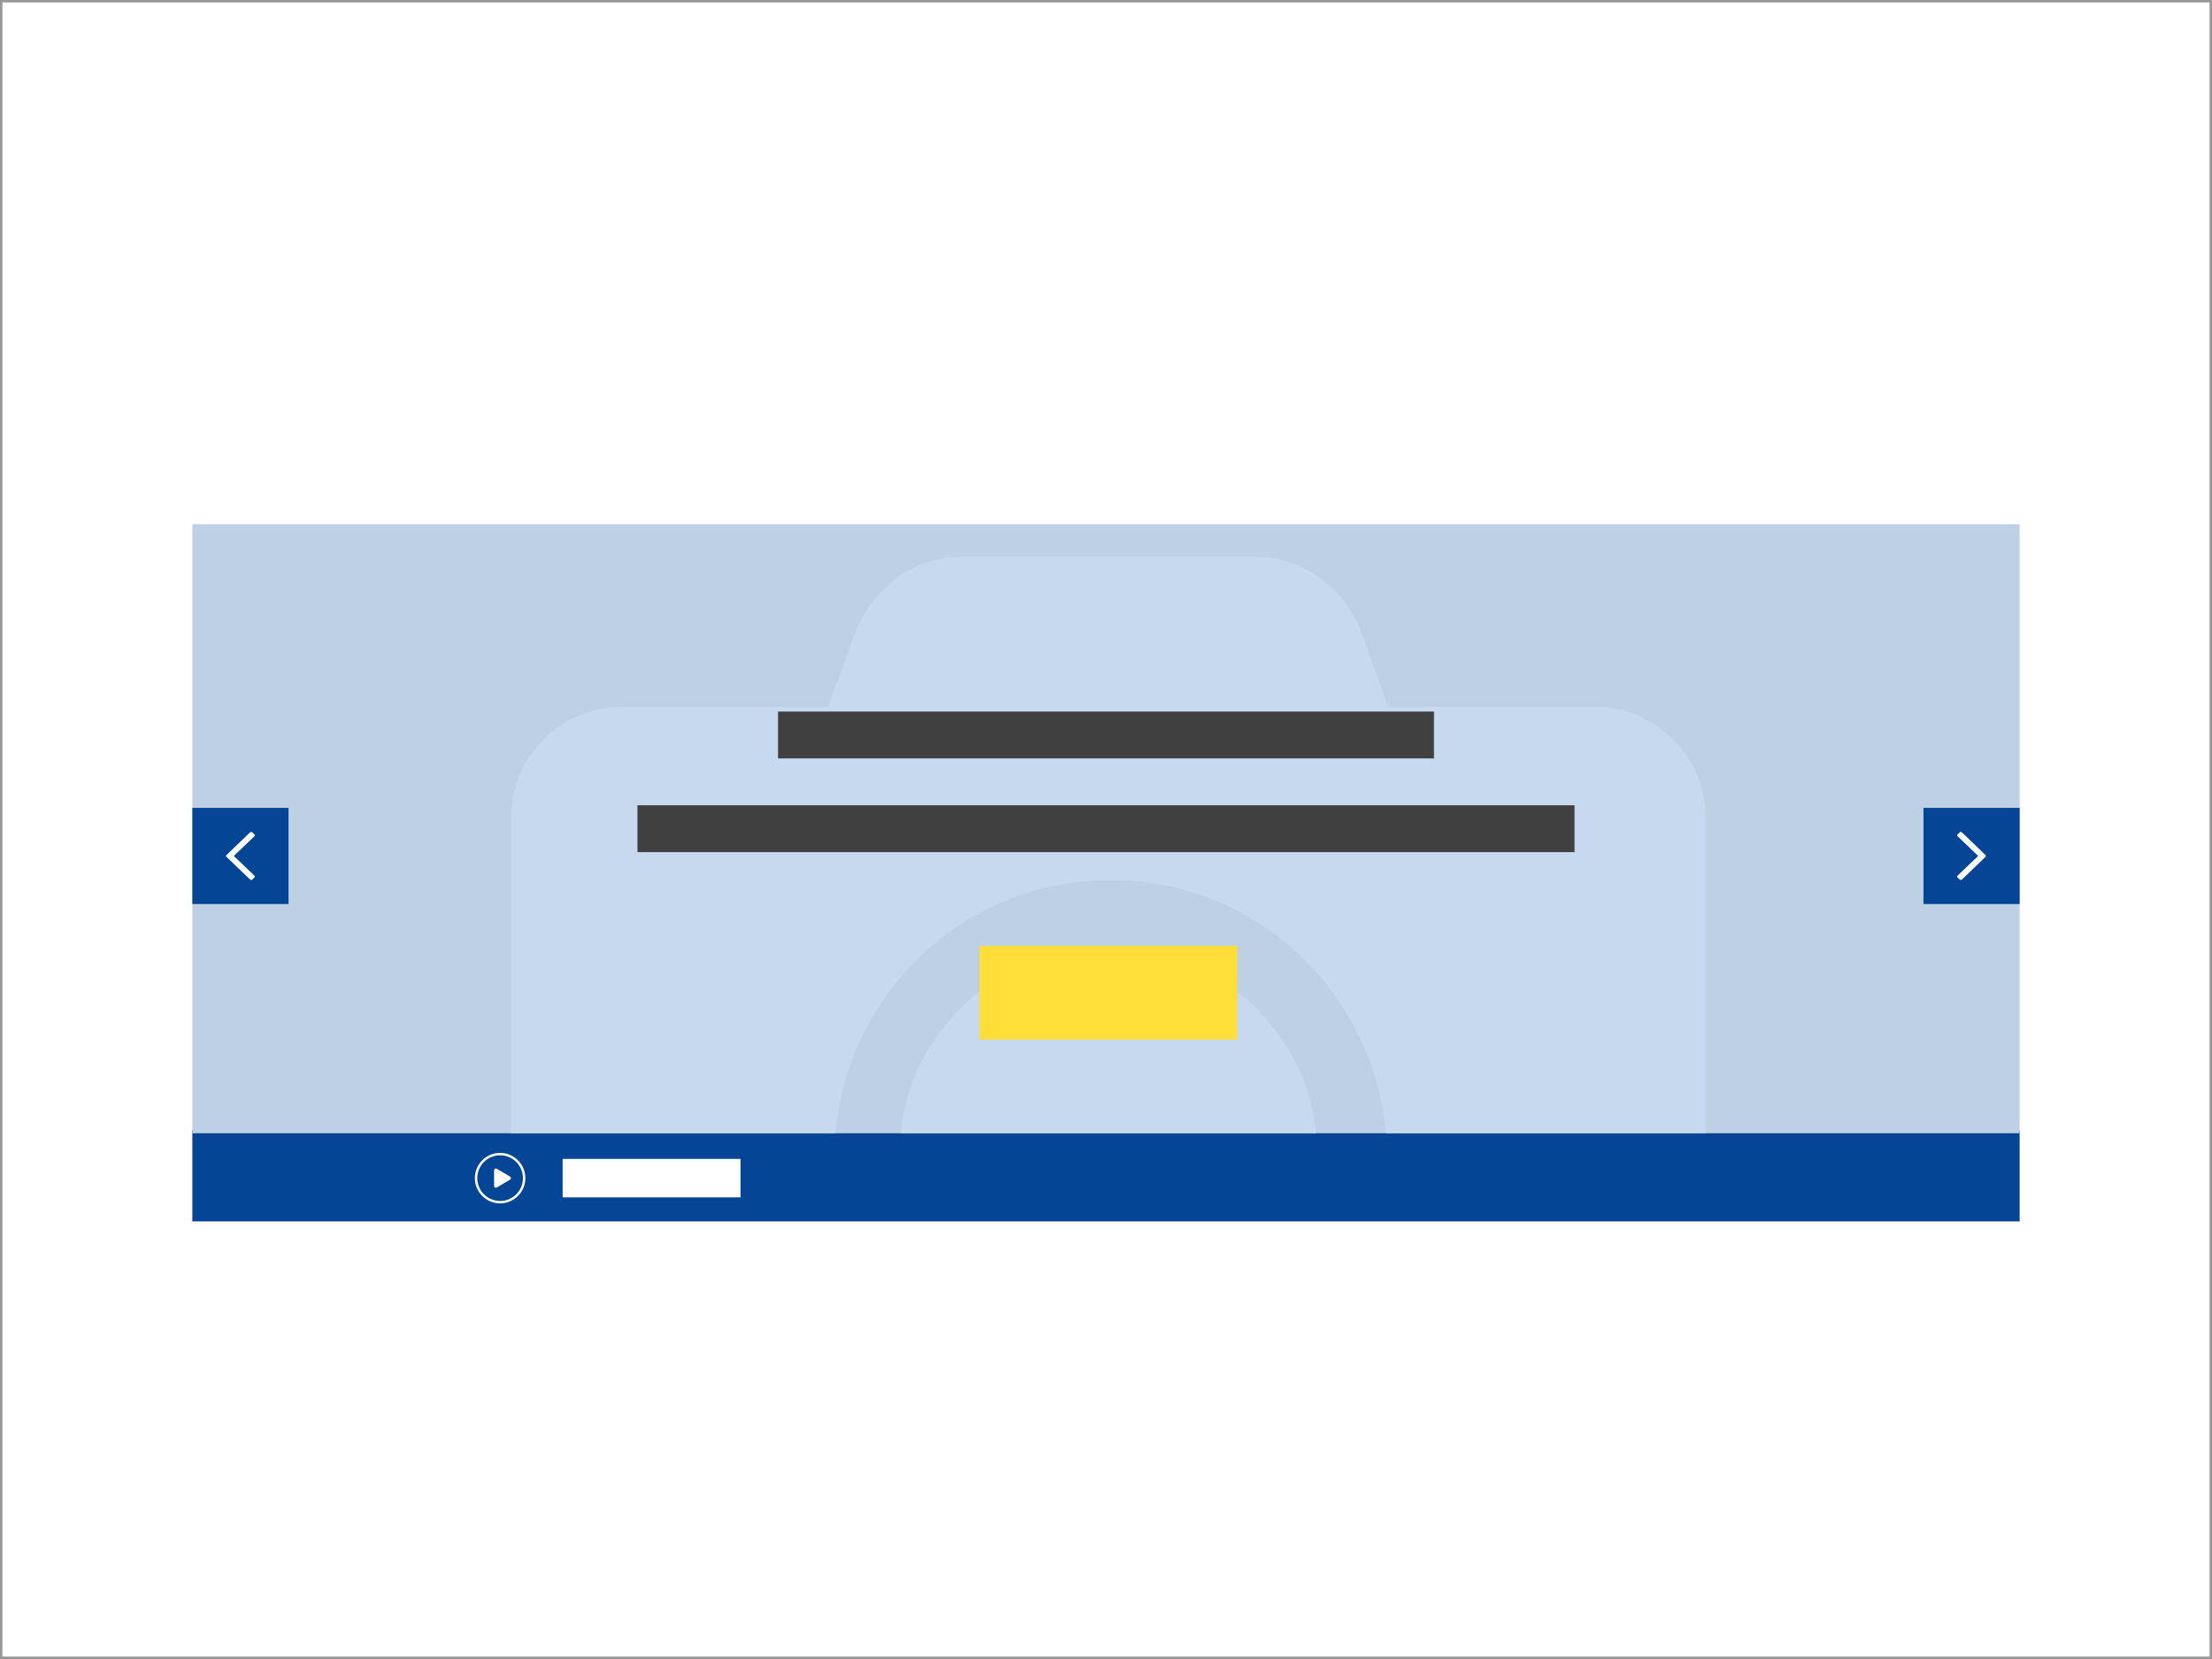
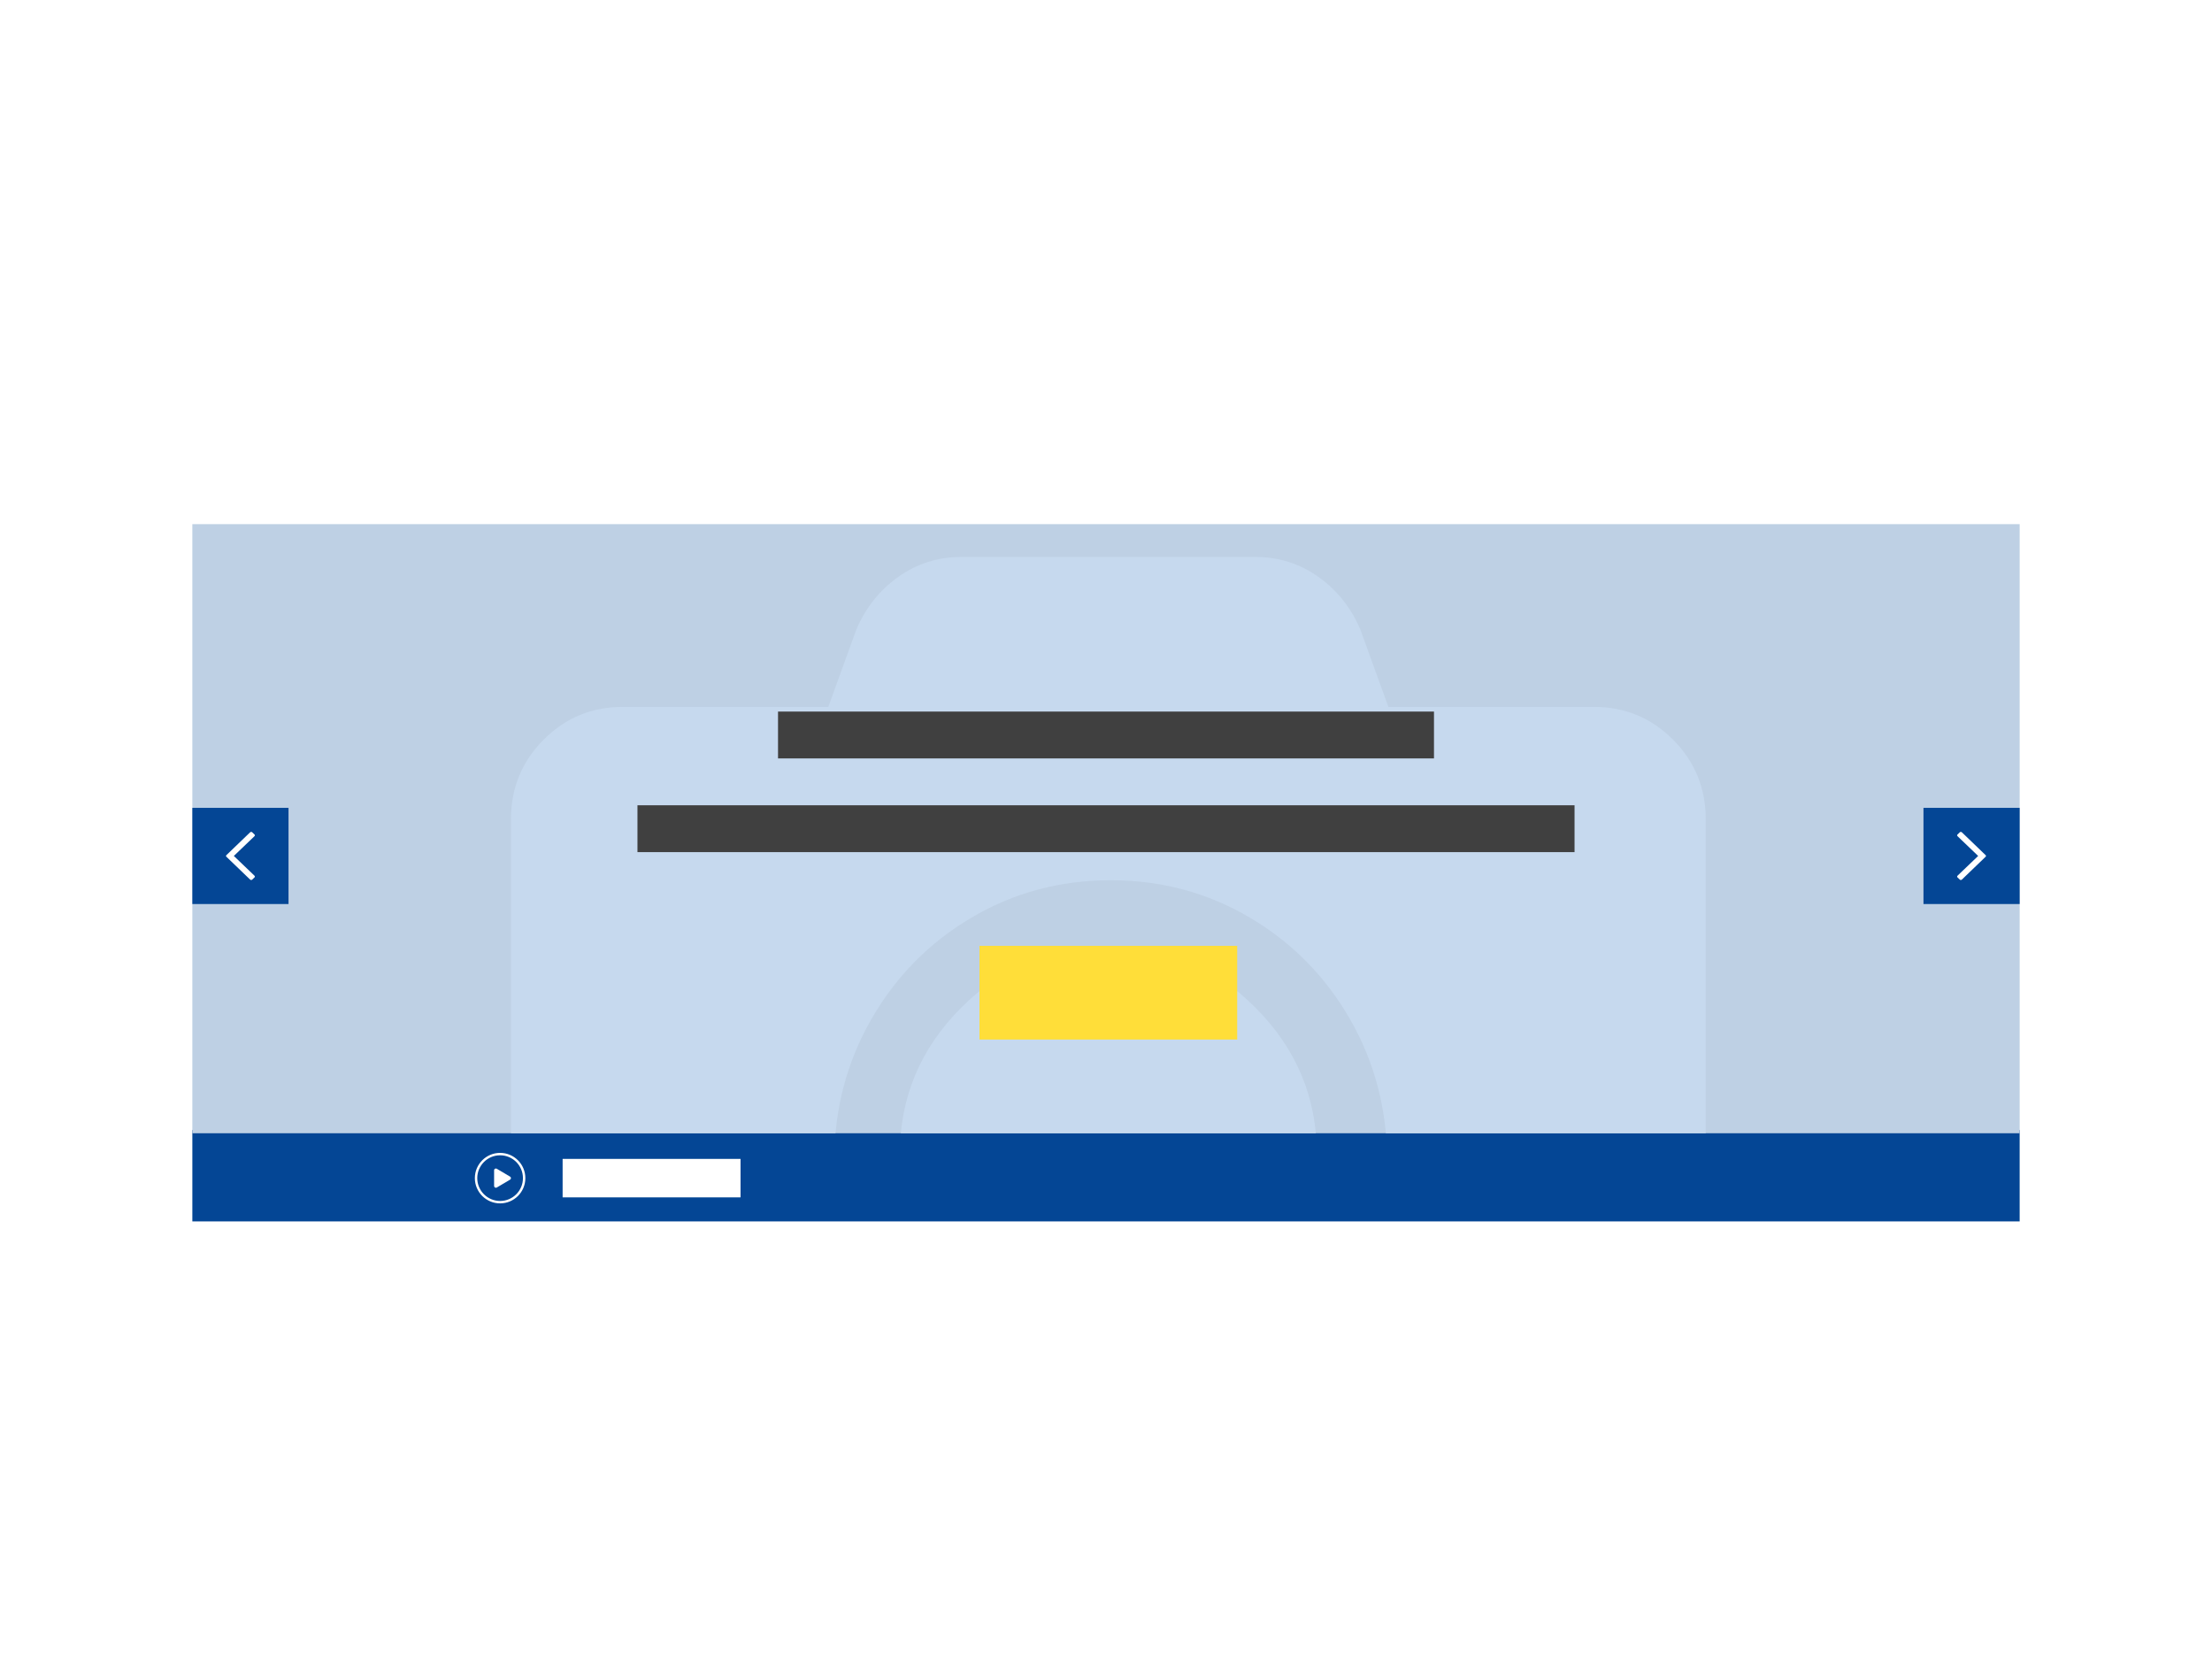
<svg xmlns="http://www.w3.org/2000/svg" width="920" height="690" viewBox="0 0 920 690" fill="none">
  <g id="ec_comp_carousel">
    <g id="thumb-back">
-       <rect id="Rectangle" x="0.5" y="0.5" width="919" height="689" fill="white" stroke="#979797" />
+       <rect id="Rectangle" x="0.5" y="0.5" width="919" height="689" fill="white" stroke="white" />
    </g>
    <g id="Group 3">
      <rect id="Rectangle_2" x="80" y="470" width="760" height="38" fill="#044695" />
      <g id="Group 2">
        <path id="Fill 8 Copy 3" fill-rule="evenodd" clip-rule="evenodd" d="M234 498H308V482H234V498Z" fill="white" />
        <g id="Group">
          <circle id="Oval" cx="208" cy="490" r="10" stroke="white" />
          <path id="ï" d="M212.131 489.361C212.298 489.455 212.41 489.585 212.467 489.752C212.524 489.919 212.524 490.086 212.467 490.252C212.41 490.419 212.298 490.549 212.131 490.643L206.629 493.894C206.473 493.988 206.306 494.02 206.129 493.988C205.952 493.957 205.803 493.874 205.683 493.738C205.563 493.603 205.503 493.441 205.503 493.254V486.751C205.503 486.543 205.566 486.373 205.691 486.243C205.816 486.113 205.967 486.035 206.144 486.008C206.321 485.982 206.483 486.016 206.629 486.11L212.131 489.361Z" fill="white" />
        </g>
      </g>
    </g>
    <g id="banner copy">
      <g id="gallery">
        <g id="ï°">
          <rect id="Mask" x="80" y="218" width="760" height="253.333" fill="#BED0E4" />
          <mask id="mask0_0_54" style="mask-type:alpha" maskUnits="userSpaceOnUse" x="80" y="218" width="760" height="254">
            <rect id="Mask_2" x="80" y="218" width="760" height="253.333" fill="white" />
          </mask>
          <g mask="url(#mask0_0_54)">
            <path id="ï°_2" fill-rule="evenodd" clip-rule="evenodd" d="M709.436 340.769V621.385C709.436 634.376 704.907 645.419 695.848 654.513C686.79 663.607 675.79 668.154 662.849 668.154H259.099C246.159 668.154 235.159 663.607 226.101 654.513C217.042 645.419 212.513 634.376 212.513 621.385V340.769C212.513 327.778 217.042 316.735 226.101 307.641C235.159 298.547 246.159 294 259.099 294H344.508L356.155 261.846C360.037 252.752 365.86 245.445 373.625 239.923C381.389 234.402 390.124 231.641 399.83 231.641H522.119C531.825 231.641 540.56 234.402 548.324 239.923C556.089 245.445 561.912 252.752 565.794 261.846L577.441 294H662.849C675.79 294 686.79 298.547 695.848 307.641C704.907 316.735 709.436 327.778 709.436 340.769ZM576.923 483.026C576.923 461.59 571.813 441.94 561.593 424.077C551.373 406.214 537.48 392.086 519.915 381.692C502.349 371.299 483.027 366.103 461.949 366.103C440.87 366.103 421.548 371.299 403.982 381.692C386.417 392.086 372.524 406.214 362.304 424.077C352.084 441.94 346.974 461.59 346.974 483.026C346.974 504.462 352.084 524.111 362.304 541.974C372.524 559.838 386.417 573.966 403.982 584.359C421.548 594.752 440.87 599.949 461.949 599.949C483.027 599.949 502.349 594.752 519.915 584.359C537.48 573.966 551.373 559.838 561.593 541.974C571.813 524.111 576.923 504.462 576.923 483.026ZM522.071 541.199C539.152 524.119 547.692 503.753 547.692 480.103C547.692 456.452 539.152 436.087 522.071 419.006C504.99 401.925 484.625 393.385 460.974 393.385C437.324 393.385 416.958 401.925 399.878 419.006C382.797 436.087 374.256 456.452 374.256 480.103C374.256 503.753 382.797 524.119 399.878 541.199C416.958 558.28 437.324 566.821 460.974 566.821C484.625 566.821 504.99 558.28 522.071 541.199Z" fill="#C6D9EE" />
          </g>
        </g>
      </g>
      <g id="Group 2_2">
        <rect id="Rectangle Copy 5" x="407.385" y="393.385" width="107.179" height="38.974" fill="#FFDE39" />
        <rect id="Rectangle Copy 4" x="323.59" y="295.949" width="272.821" height="19.487" fill="#404040" />
        <rect id="Rectangle Copy 6" x="265.128" y="334.923" width="389.744" height="19.487" fill="#404040" />
      </g>
    </g>
    <rect id="Rectangle_3" x="800" y="336" width="40" height="40" fill="#044695" />
    <path id="ï" d="M815.134 346.136C815.228 346.045 815.354 346 815.512 346C815.669 346 815.811 346.045 815.937 346.136L825.811 355.638C825.937 355.729 826 355.849 826 356C826 356.151 825.937 356.271 825.811 356.362L815.937 365.864C815.811 365.955 815.669 366 815.512 366C815.354 366 815.228 365.955 815.134 365.864L814.189 364.959C814.063 364.869 814 364.748 814 364.597C814 364.446 814.063 364.311 814.189 364.19L822.74 356L814.189 347.81C814.063 347.689 814 347.554 814 347.403C814 347.252 814.063 347.131 814.189 347.041L815.134 346.136Z" fill="white" />
    <rect id="Rectangle_4" x="80" y="336" width="40" height="40" fill="#044695" />
    <path id="ï copy" d="M104.866 346.136C104.772 346.045 104.646 346 104.488 346C104.331 346 104.189 346.045 104.063 346.136L94.189 355.638C94.063 355.729 94 355.849 94 356C94 356.151 94.063 356.271 94.189 356.362L104.063 365.864C104.189 365.955 104.331 366 104.488 366C104.646 366 104.772 365.955 104.866 365.864L105.811 364.959C105.937 364.869 106 364.748 106 364.597C106 364.446 105.937 364.311 105.811 364.19L97.26 356L105.811 347.81C105.937 347.689 106 347.554 106 347.403C106 347.252 105.937 347.131 105.811 347.041L104.866 346.136Z" fill="white" />
  </g>
</svg>
